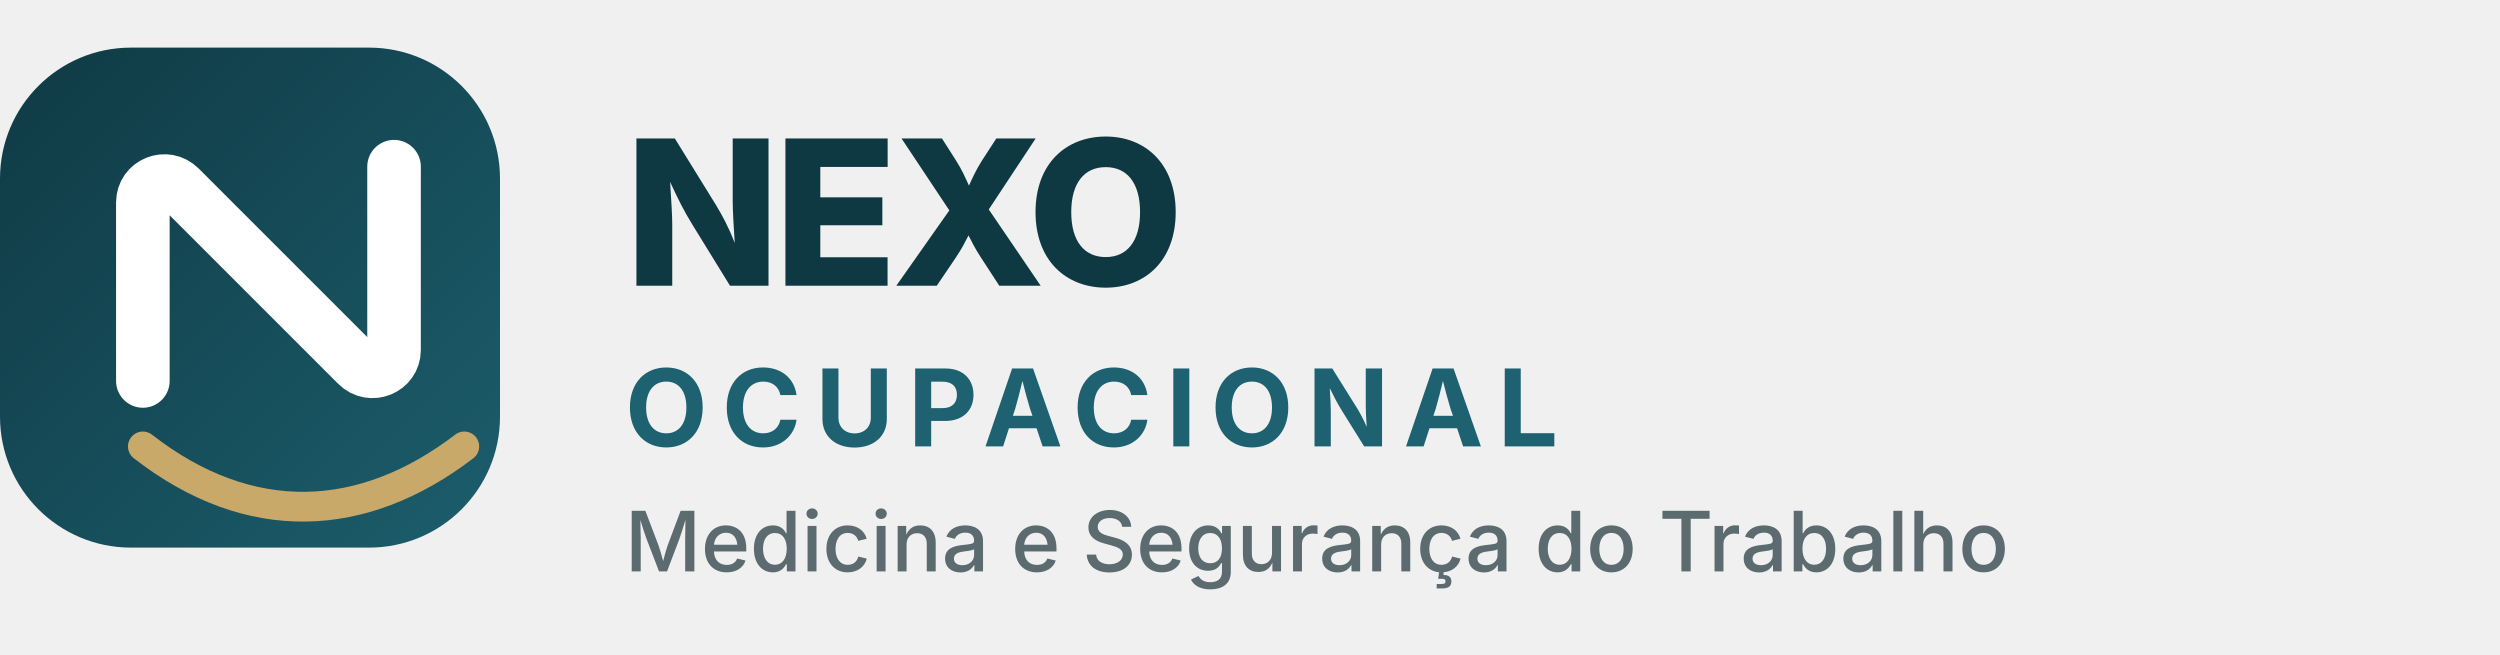
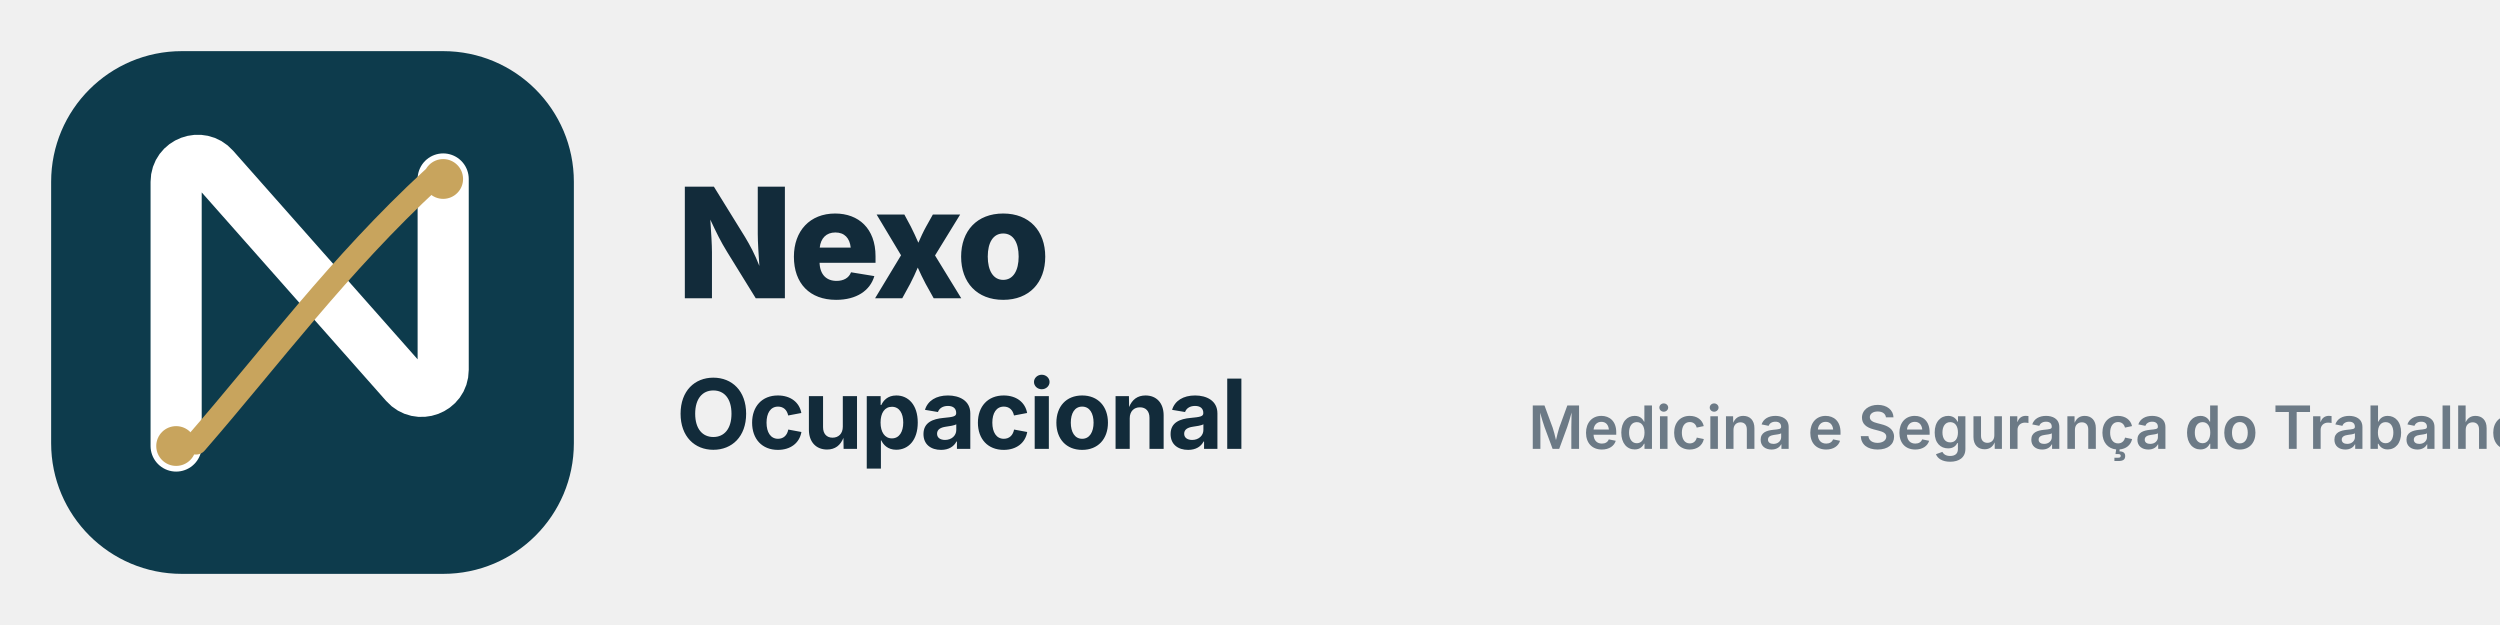
- <svg xmlns="http://www.w3.org/2000/svg" width="420" height="110" viewBox="0 0 420 110" fill="none" role="img" aria-label="Nexo Ocupacional">
+ <svg xmlns="http://www.w3.org/2000/svg" width="880" height="220" viewBox="0 0 880 220" fill="none">
  <defs>
-     <linearGradient id="g1" x1="0" y1="0" x2="96" y2="96" gradientUnits="userSpaceOnUse">
-       <stop offset="0" stop-color="#0E3842" />
-       <stop offset="1" stop-color="#1E6170" />
+     <linearGradient id="b" x1="0" y1="0" x2="210" y2="220">
+       <stop stop-color="#0D3B4C" />
+       <stop offset="1" stop-color="#152F3F" />
+     </linearGradient>
+     <linearGradient id="g" x1="40" y1="28" x2="168" y2="190">
+       <stop stop-color="#C8A45D" />
+       <stop offset="1" stop-color="#92723B" />
    </linearGradient>
  </defs>
-   <rect x="0" y="8" width="84" height="84" rx="22" fill="url(#g1)" />
-   <path d="M24 64V34C24 30.8 27.9 29.2 30.2 31.5L60 61.3C62.3 63.6 66.2 62 66.2 58.8V28" stroke="#FFFFFF" stroke-width="9" stroke-linecap="round" />
-   <path d="M24 75C42 89 61 88 78 75" stroke="#C8A96A" stroke-width="5" stroke-linecap="round" />
-   <text x="105" y="48" font-family="Inter, Arial, sans-serif" font-size="34" font-weight="800" fill="#0E3842" letter-spacing="-1">NEXO</text>
-   <text x="105" y="75" font-family="Inter, Arial, sans-serif" font-size="18" font-weight="700" fill="#1E6170" letter-spacing="2.4">OCUPACIONAL</text>
-   <text x="105" y="96" font-family="Inter, Arial, sans-serif" font-size="14" font-weight="500" fill="#5C6B70">Medicina e Segurança do Trabalho</text>
+   <rect x="18" y="18" width="184" height="184" rx="46" fill="url(#b)" />
+   <path d="M62 157V64C62 57 70.7 53.8 75.3 59L142.7 135.2C147.3 140.4 156 137.2 156 130.2V63" stroke="white" stroke-width="18" stroke-linecap="round" />
+   <path d="M69 156C95.5 125.5 119.3 93.2 152 63" stroke="url(#g)" stroke-width="8" stroke-linecap="round" />
+   <circle cx="62" cy="157" r="7" fill="#C8A45D" />
+   <circle cx="156" cy="63" r="7" fill="#C8A45D" />
+   <text x="238" y="105" font-family="Inter, Arial, sans-serif" font-size="54" font-weight="800" letter-spacing="-1.8" fill="#122B3A">Nexo</text>
+   <text x="238" y="158" font-family="Inter, Arial, sans-serif" font-size="34" font-weight="650" letter-spacing="-.8" fill="#122B3A">Ocupacional</text>
+   <text x="538" y="158" font-family="Inter, Arial, sans-serif" font-size="21" font-weight="600" fill="#6C7A86">Medicina e Segurança do Trabalho</text>
</svg>
